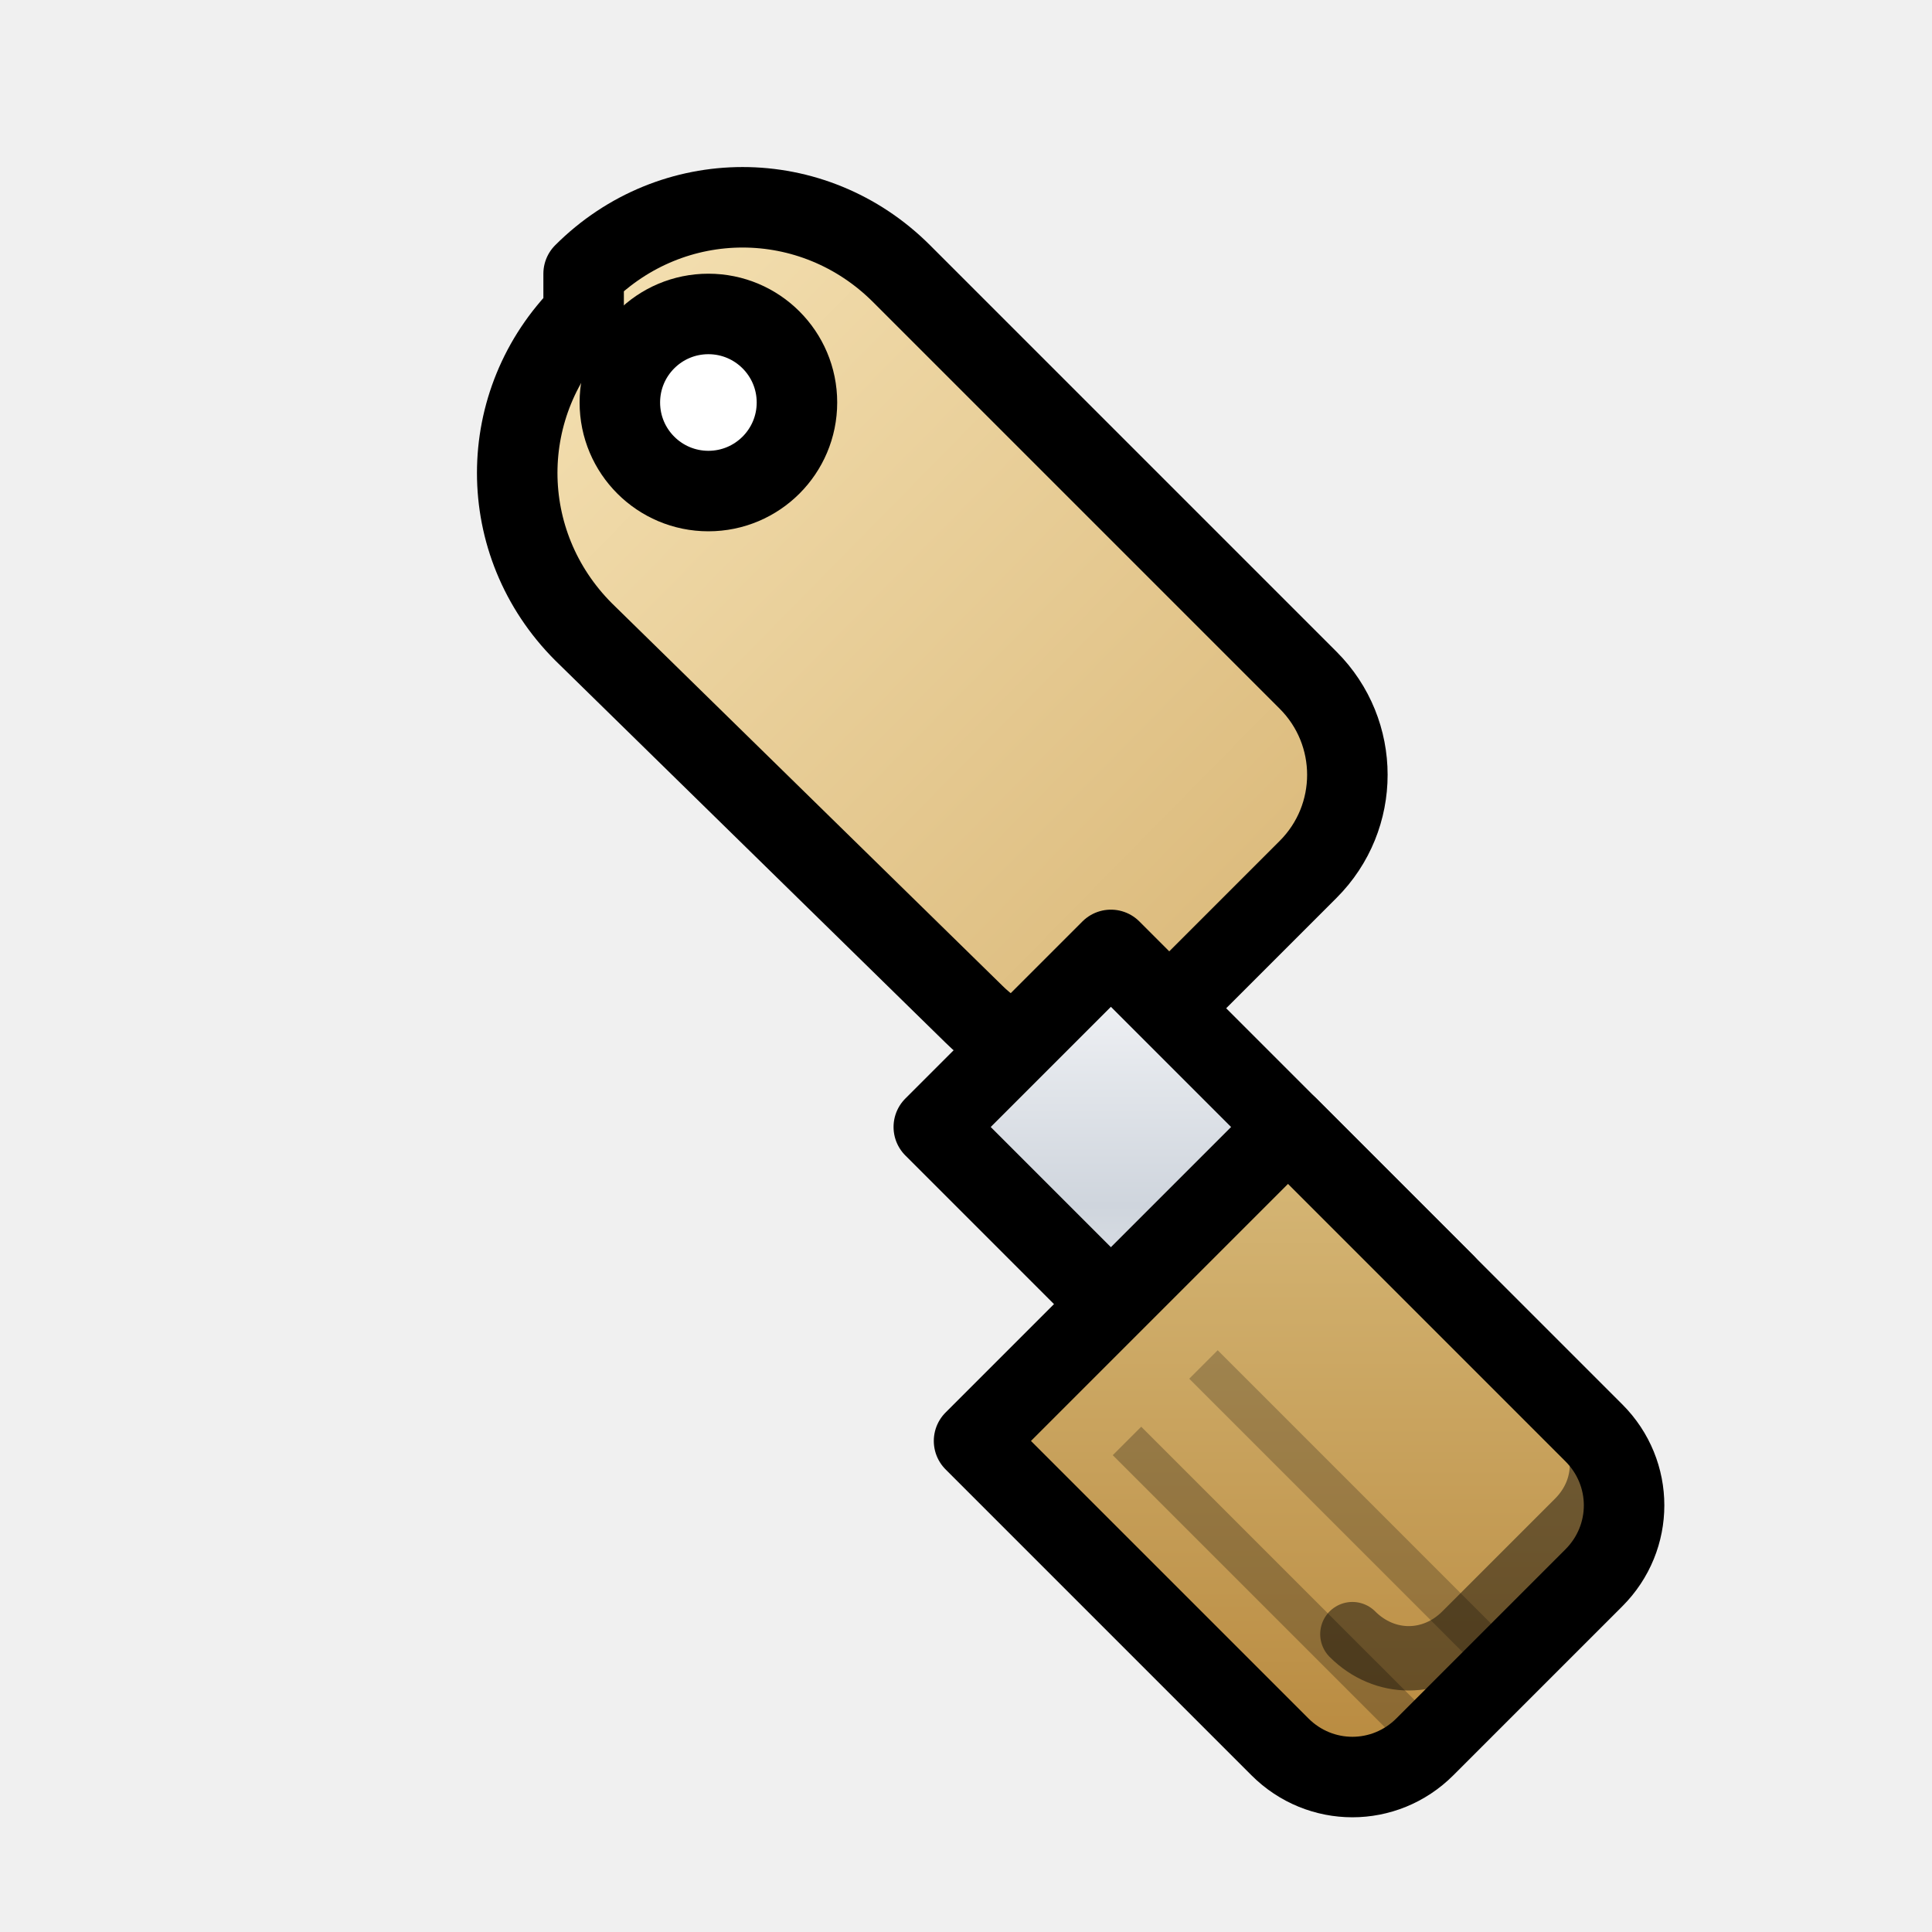
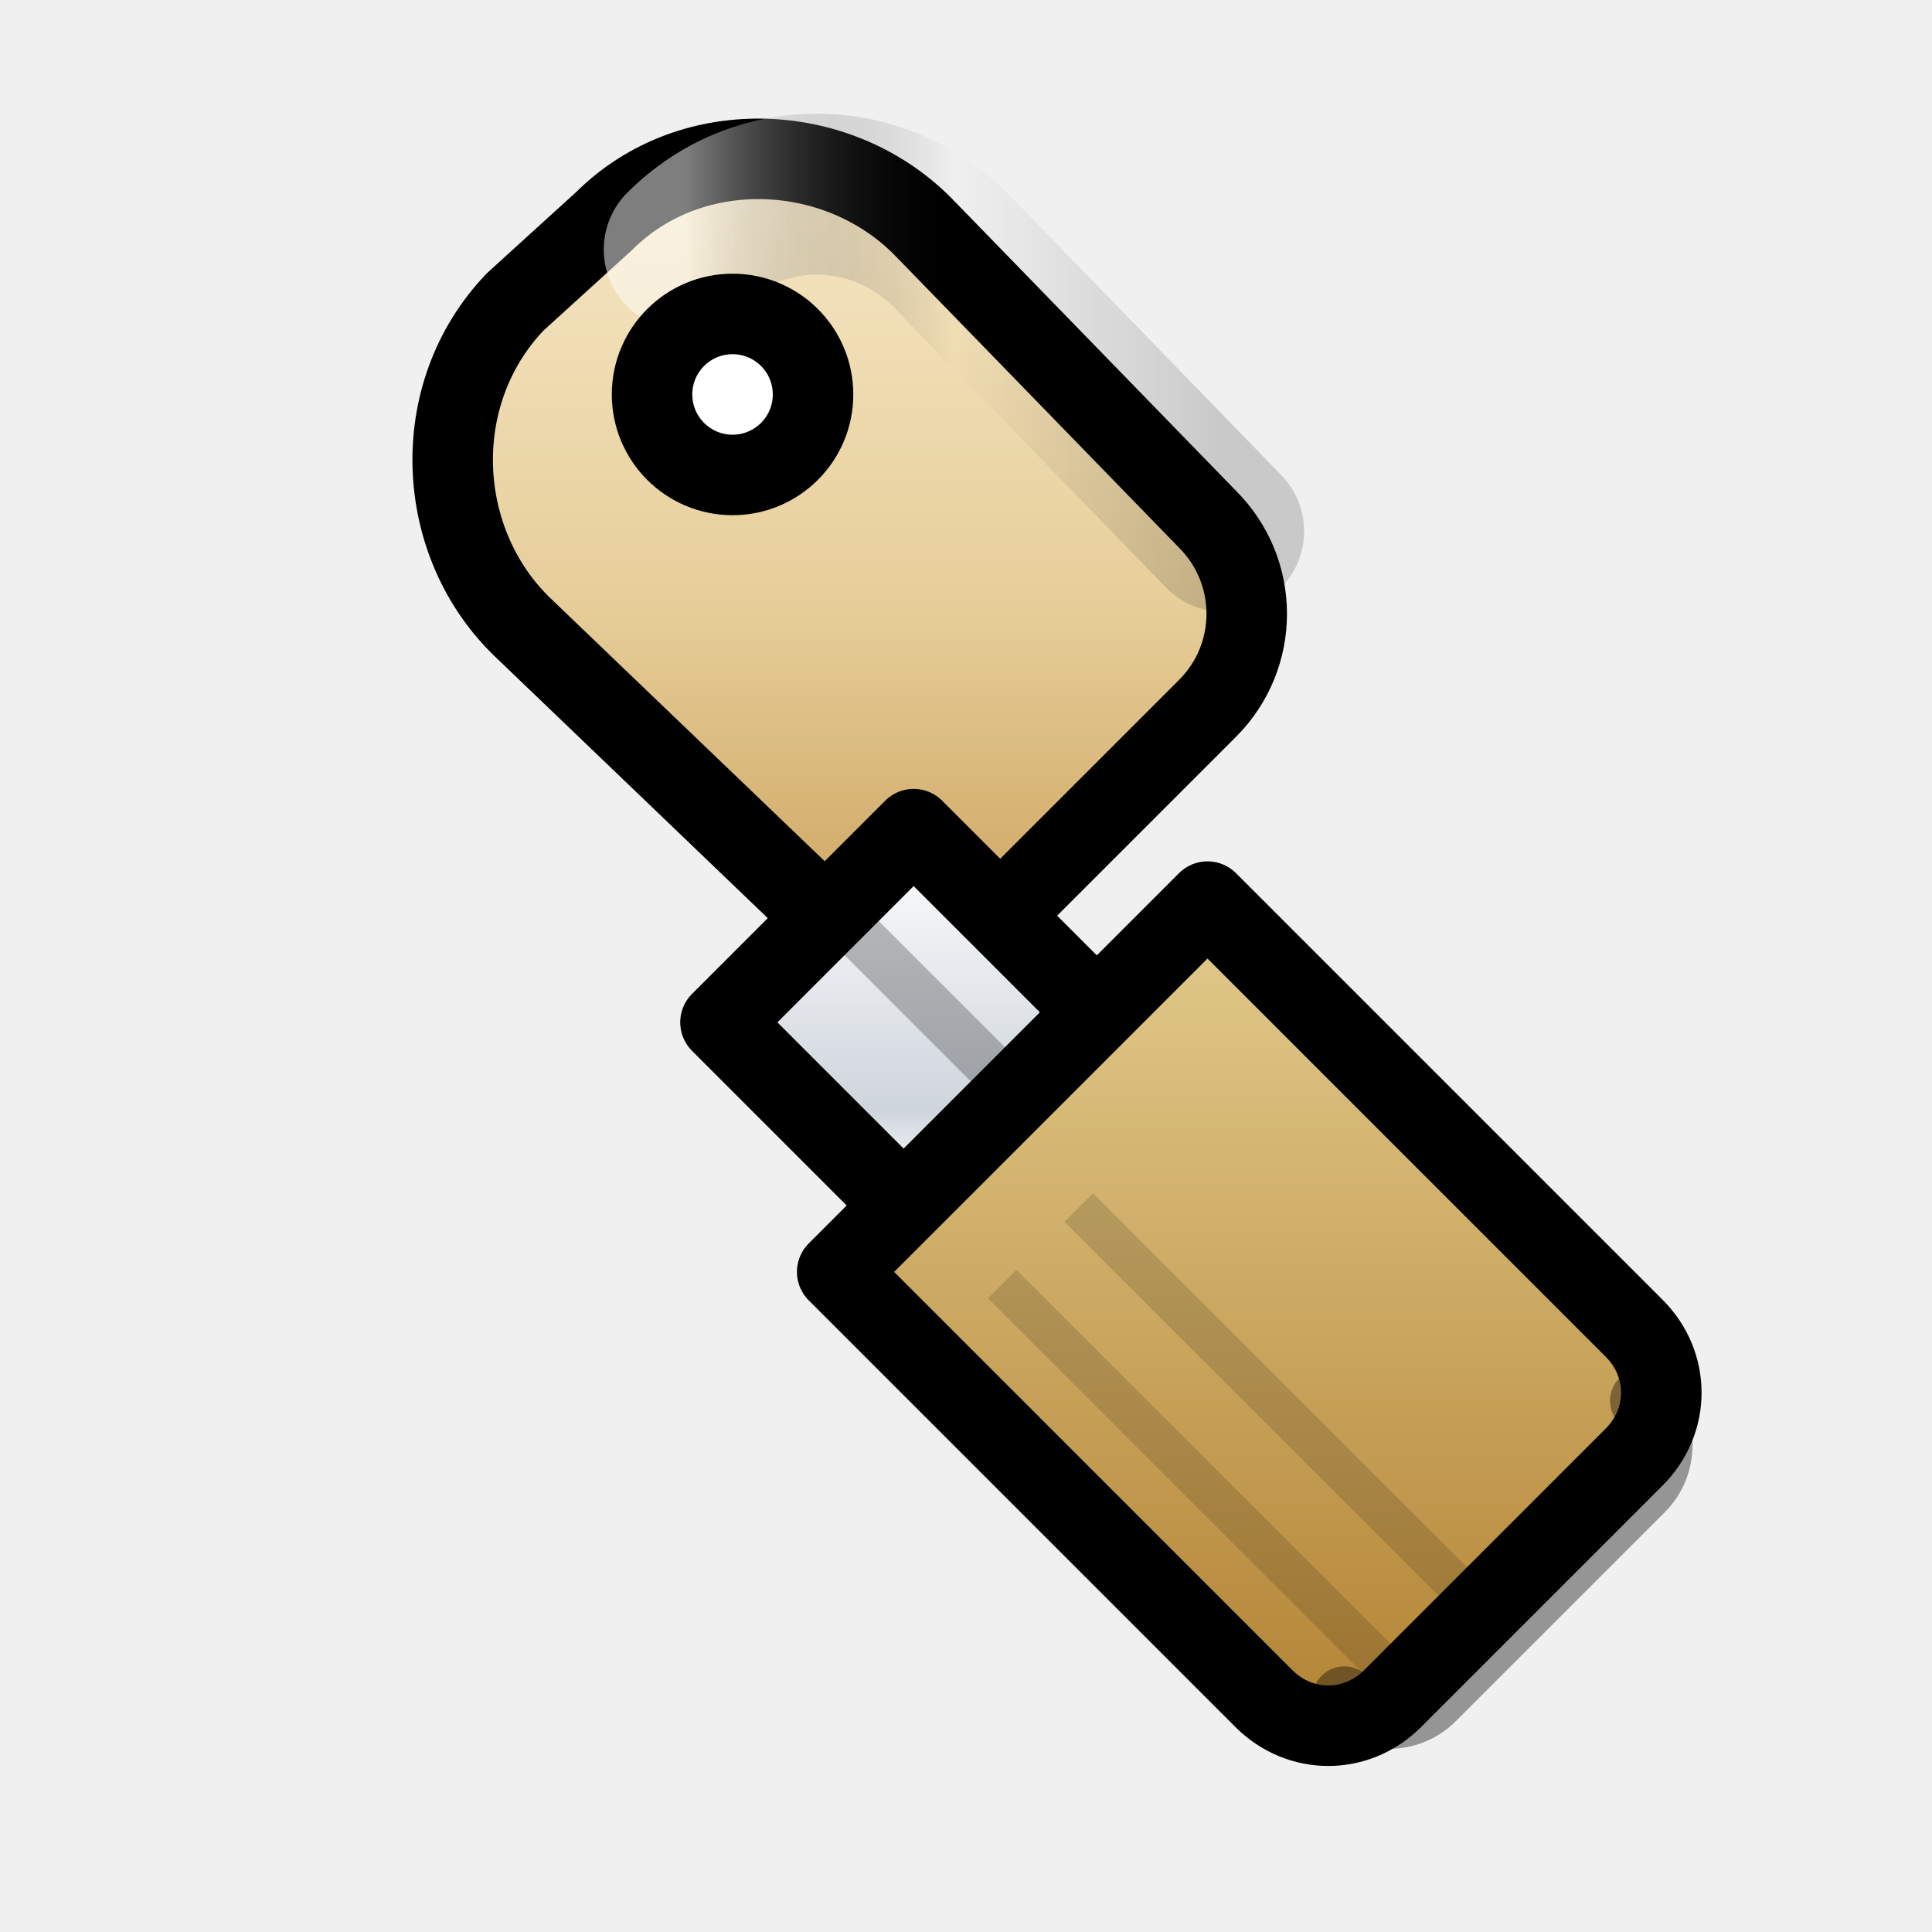
<svg xmlns="http://www.w3.org/2000/svg" width="48" height="48" viewBox="0 0 48 48" role="img" aria-label="Brush cursor">
  <defs>
-     <linearGradient id="wood" x1="0" y1="0" x2="1" y2="1">
-       <stop offset="0" stop-color="#f6e3b6" />
-       <stop offset="1" stop-color="#d8b574" />
+     <linearGradient id="wood" x1="0" y1="0" x2="0" y2="1">
+       <stop offset="0" stop-color="#f6e7c6" />
+       <stop offset="0.55" stop-color="#e7cf9b" />
+       <stop offset="1" stop-color="#cda35d" />
+     </linearGradient>
+     <linearGradient id="woodShade" x1="0" y1="0" x2="1" y2="0">
+       <stop offset="0" stop-color="#ffffff" stop-opacity="0.55" />
+       <stop offset="0.5" stop-color="#000000" stop-opacity="0" />
+       <stop offset="1" stop-color="#000000" stop-opacity="0.18" />
    </linearGradient>
    <linearGradient id="metal" x1="0" y1="0" x2="0" y2="1">
-       <stop offset="0" stop-color="#f6f7f9" />
-       <stop offset="0.5" stop-color="#cfd5dd" />
-       <stop offset="1" stop-color="#f6f7f9" />
+       <stop offset="0" stop-color="#ffffff" />
+       <stop offset="0.45" stop-color="#cfd5dd" />
+       <stop offset="0.55" stop-color="#f6f7f9" />
+       <stop offset="1" stop-color="#bfc6cf" />
    </linearGradient>
    <linearGradient id="bristle" x1="0" y1="0" x2="0" y2="1">
-       <stop offset="0" stop-color="#d7b979" />
-       <stop offset="1" stop-color="#b8893e" />
+       <stop offset="0" stop-color="#e3cc8d" />
+       <stop offset="1" stop-color="#b38334" />
    </linearGradient>
  </defs>
-   <path d="M14.5 6.8c2.2-2.2 5.7-2.2 7.9 0l10.1 10.1c1.3 1.3 1.3 3.4 0 4.7l-3.6 3.6c-1.3 1.3-3.4 1.3-4.7 0L14.5 15.7c-2.2-2.2-2.2-5.7 0-7.9z" fill="url(#wood)" stroke="#000" stroke-width="2" stroke-linejoin="round" />
-   <circle cx="17.6" cy="10.0" r="2.2" fill="#ffffff" stroke="#000" stroke-width="2" />
-   <path d="M27.6 23.6l8.3 8.3-4.4 4.4-8.3-8.3z" fill="url(#metal)" stroke="#000" stroke-width="2" stroke-linejoin="round" />
-   <path d="M29.0 25.0l6.9 6.9" stroke="#000" stroke-width="1.4" opacity="0.55" stroke-linecap="round" />
-   <circle cx="31.6" cy="29.0" r="0.9" fill="#000" opacity="0.5" />
-   <circle cx="33.8" cy="31.2" r="0.9" fill="#000" opacity="0.5" />
-   <path d="M24.2 35.8l7.6 7.6c1.0 1.0 2.6 1.0 3.6 0l4.2-4.2c1.0-1.0 1.0-2.6 0-3.6l-7.6-7.6z" fill="url(#bristle)" stroke="#000" stroke-width="2" stroke-linejoin="round" />
-   <path d="M26.1 37.7l5.7 5.7" stroke="#000" stroke-width="1.0" opacity="0.35" />
-   <path d="M28.0 35.8l7.6 7.6" stroke="#000" stroke-width="1.0" opacity="0.25" />
-   <path d="M29.9 33.9l7.6 7.6" stroke="#000" stroke-width="1.0" opacity="0.22" />
-   <path d="M39.2 35.0c0.8 0.8 0.8 2.0 0 2.8l-2.8 2.8c-0.8 0.8-2.0 0.8-2.8 0" fill="none" stroke="#000" stroke-width="1.6" stroke-linecap="round" opacity="0.45" />
+   <path d="M15.0 5.5c2.2-2.2 5.9-2.0 8.0 0.2l7.0 7.2c1.3 1.3 1.3 3.4 0 4.7l-5.0 5.0c-1.3 1.3-3.4 1.3-4.7 0l-7.3-7.0c-2.2-2.1-2.4-5.8-0.2-8.1z" fill="url(#wood)" stroke="#000" stroke-width="2" stroke-linejoin="round" />
+   <path d="M17.0 6.2c1.9-1.9 4.9-1.8 6.7 0.1l6.7 6.9" fill="none" stroke="url(#woodShade)" stroke-width="4" stroke-linecap="round" opacity="0.9" />
+   <circle cx="18.2" cy="9.8" r="2.0" fill="#ffffff" stroke="#000" stroke-width="2" />
+   <path d="M22.7 20.6l10.7 10.7-4.8 4.8-10.7-10.7z" fill="url(#metal)" stroke="#000" stroke-width="2" stroke-linejoin="round" />
+   <path d="M24.2 22.1l7.7 7.7" stroke="#000" stroke-width="1.4" opacity="0.4" stroke-linecap="round" />
+   <path d="M20.7 22.6l10.7 10.7" stroke="#000" stroke-width="1.2" opacity="0.25" />
+   <circle cx="26.8" cy="26.2" r="0.9" fill="#000" opacity="0.45" />
+   <circle cx="29.2" cy="28.6" r="0.9" fill="#000" opacity="0.45" />
+   <path d="M20.8 31.6l10.6 10.6c0.9 0.9 2.3 0.9 3.2 0l6.0-6.0c0.9-0.9 0.9-2.3 0-3.2L30.0 22.4z" fill="url(#bristle)" stroke="#000" stroke-width="2" stroke-linejoin="round" />
+   <path d="M23.0 33.8l8.4 8.4" stroke="#000" stroke-width="1.0" opacity="0.18" />
+   <path d="M24.9 31.9l10.4 10.4" stroke="#000" stroke-width="1.0" opacity="0.14" />
+   <path d="M26.8 30.0l10.6 10.6" stroke="#000" stroke-width="1.0" opacity="0.14" />
+   <path d="M40.8 34.8c0.6 0.6 0.6 1.6 0 2.2l-5.2 5.2c-0.6 0.6-1.6 0.6-2.2 0" fill="none" stroke="#000" stroke-width="1.6" stroke-linecap="round" opacity="0.38" />
</svg>
